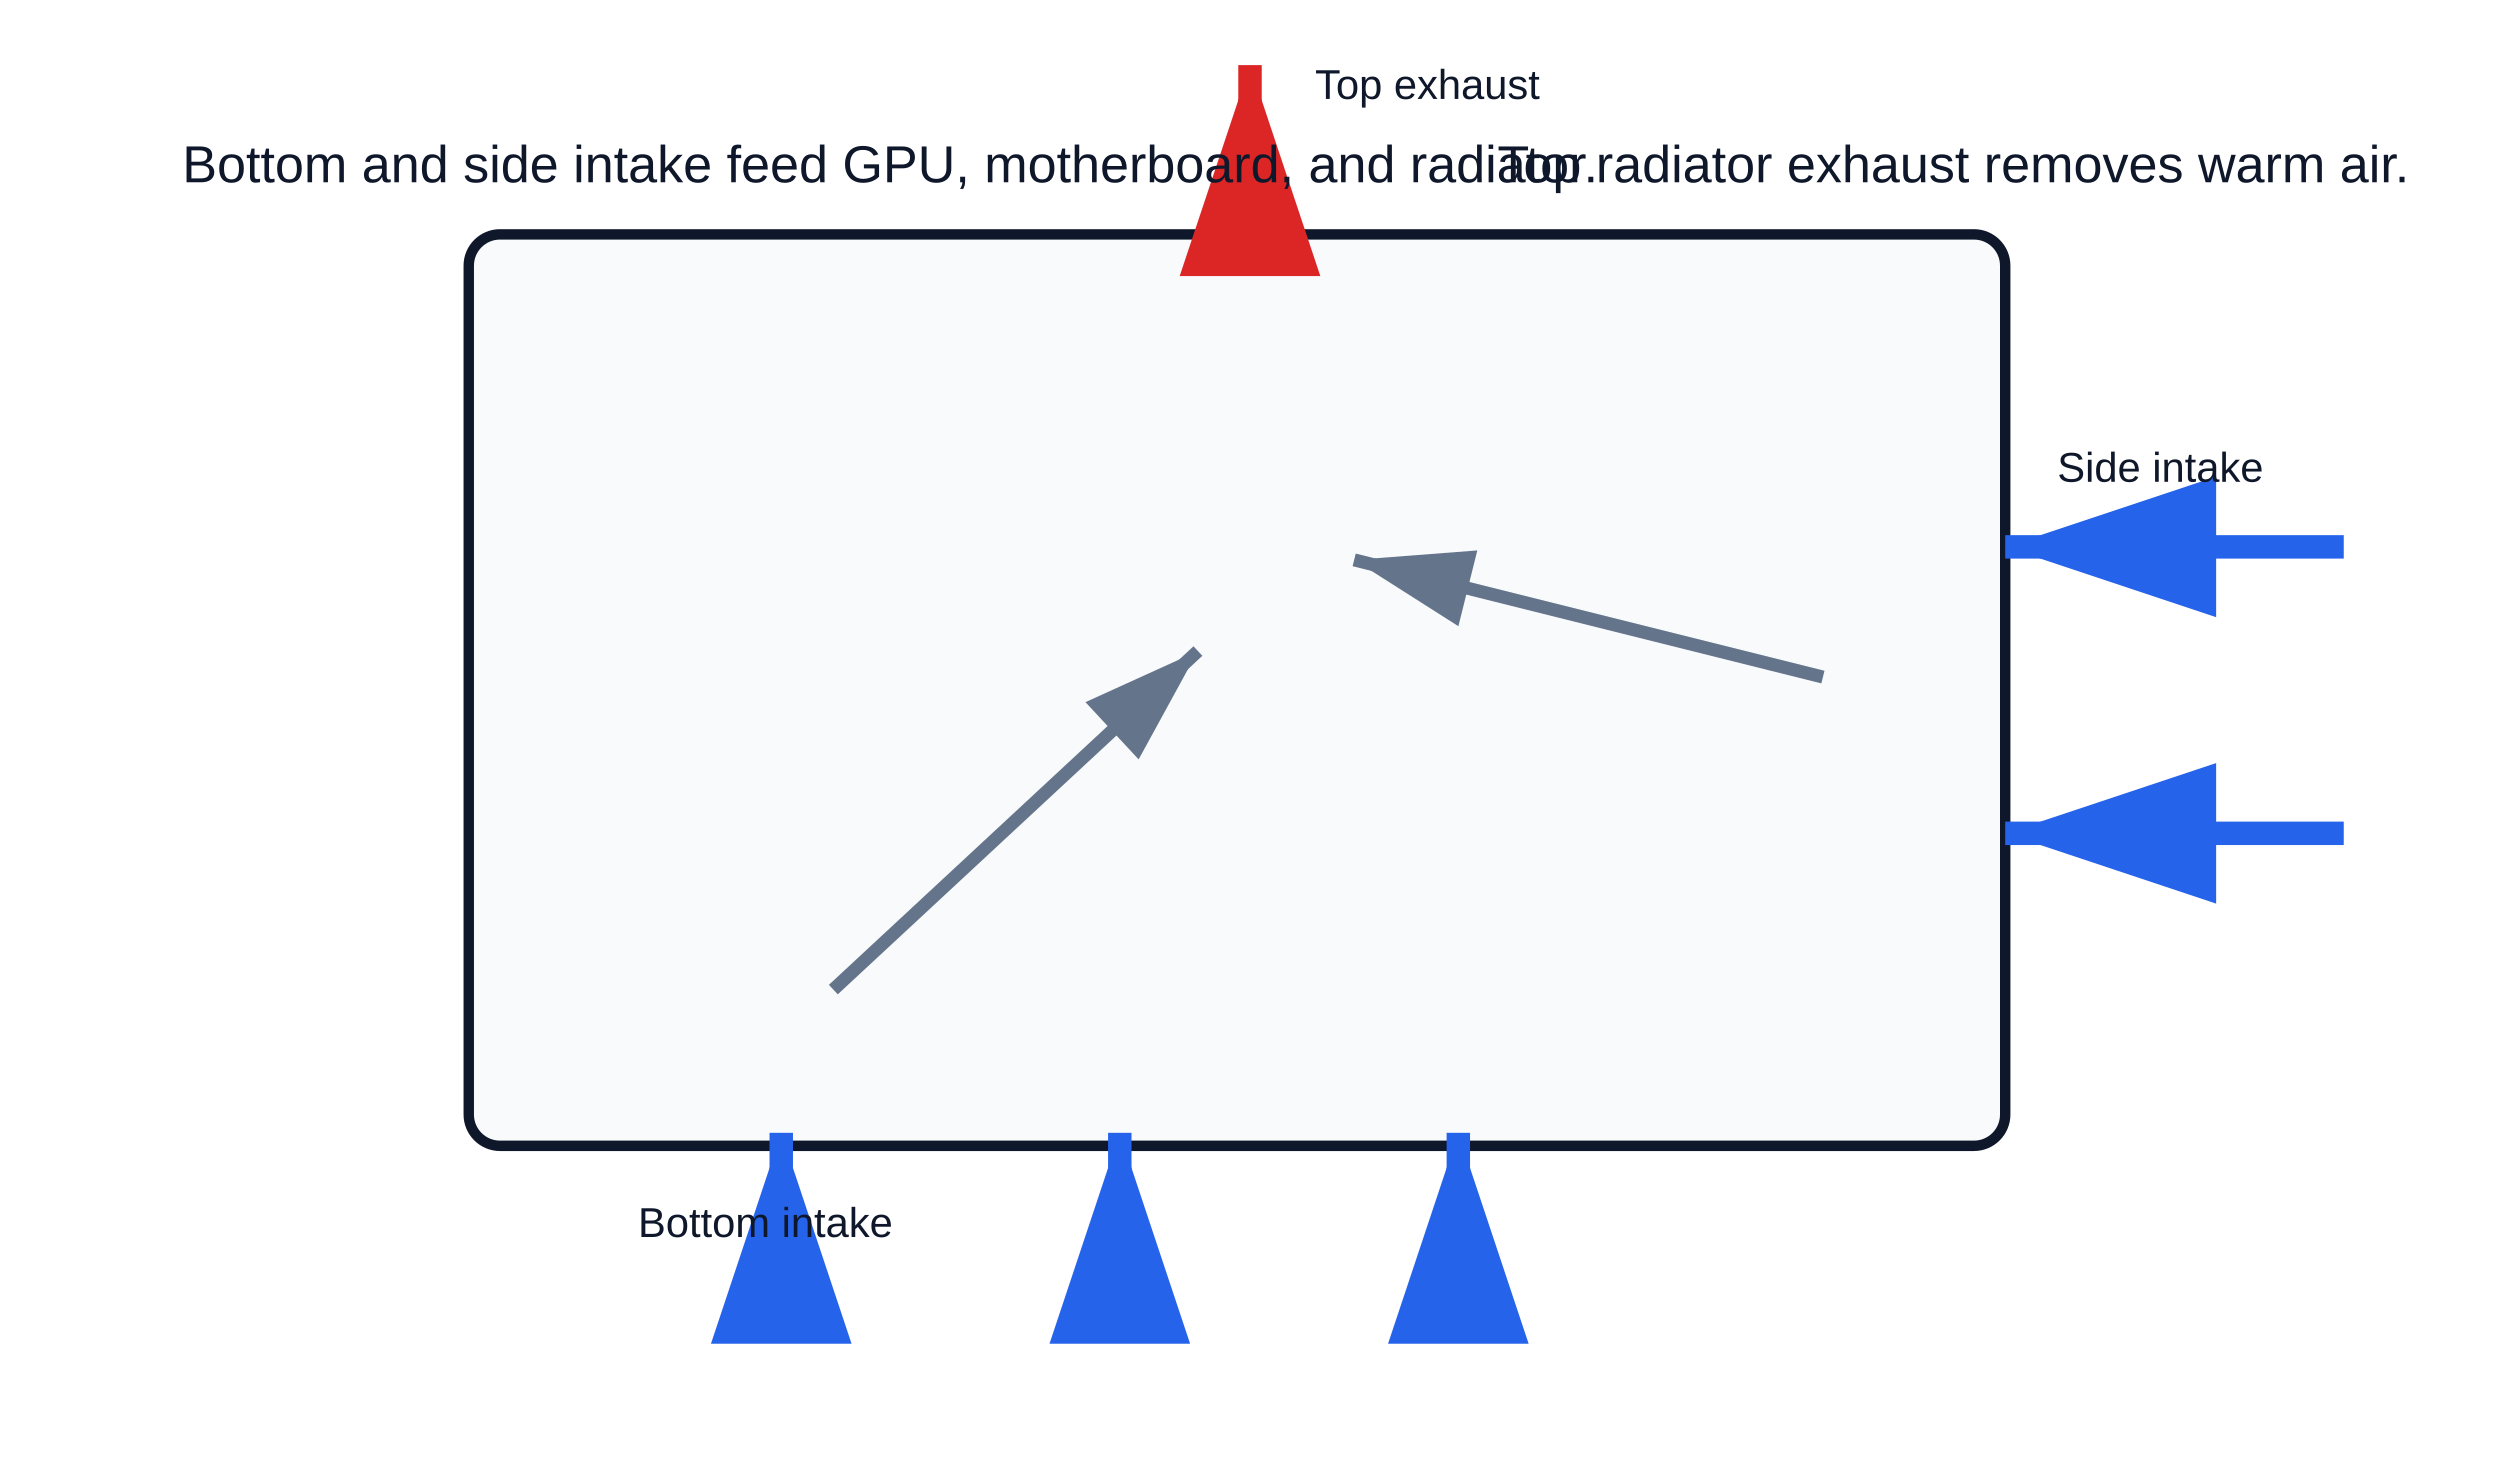
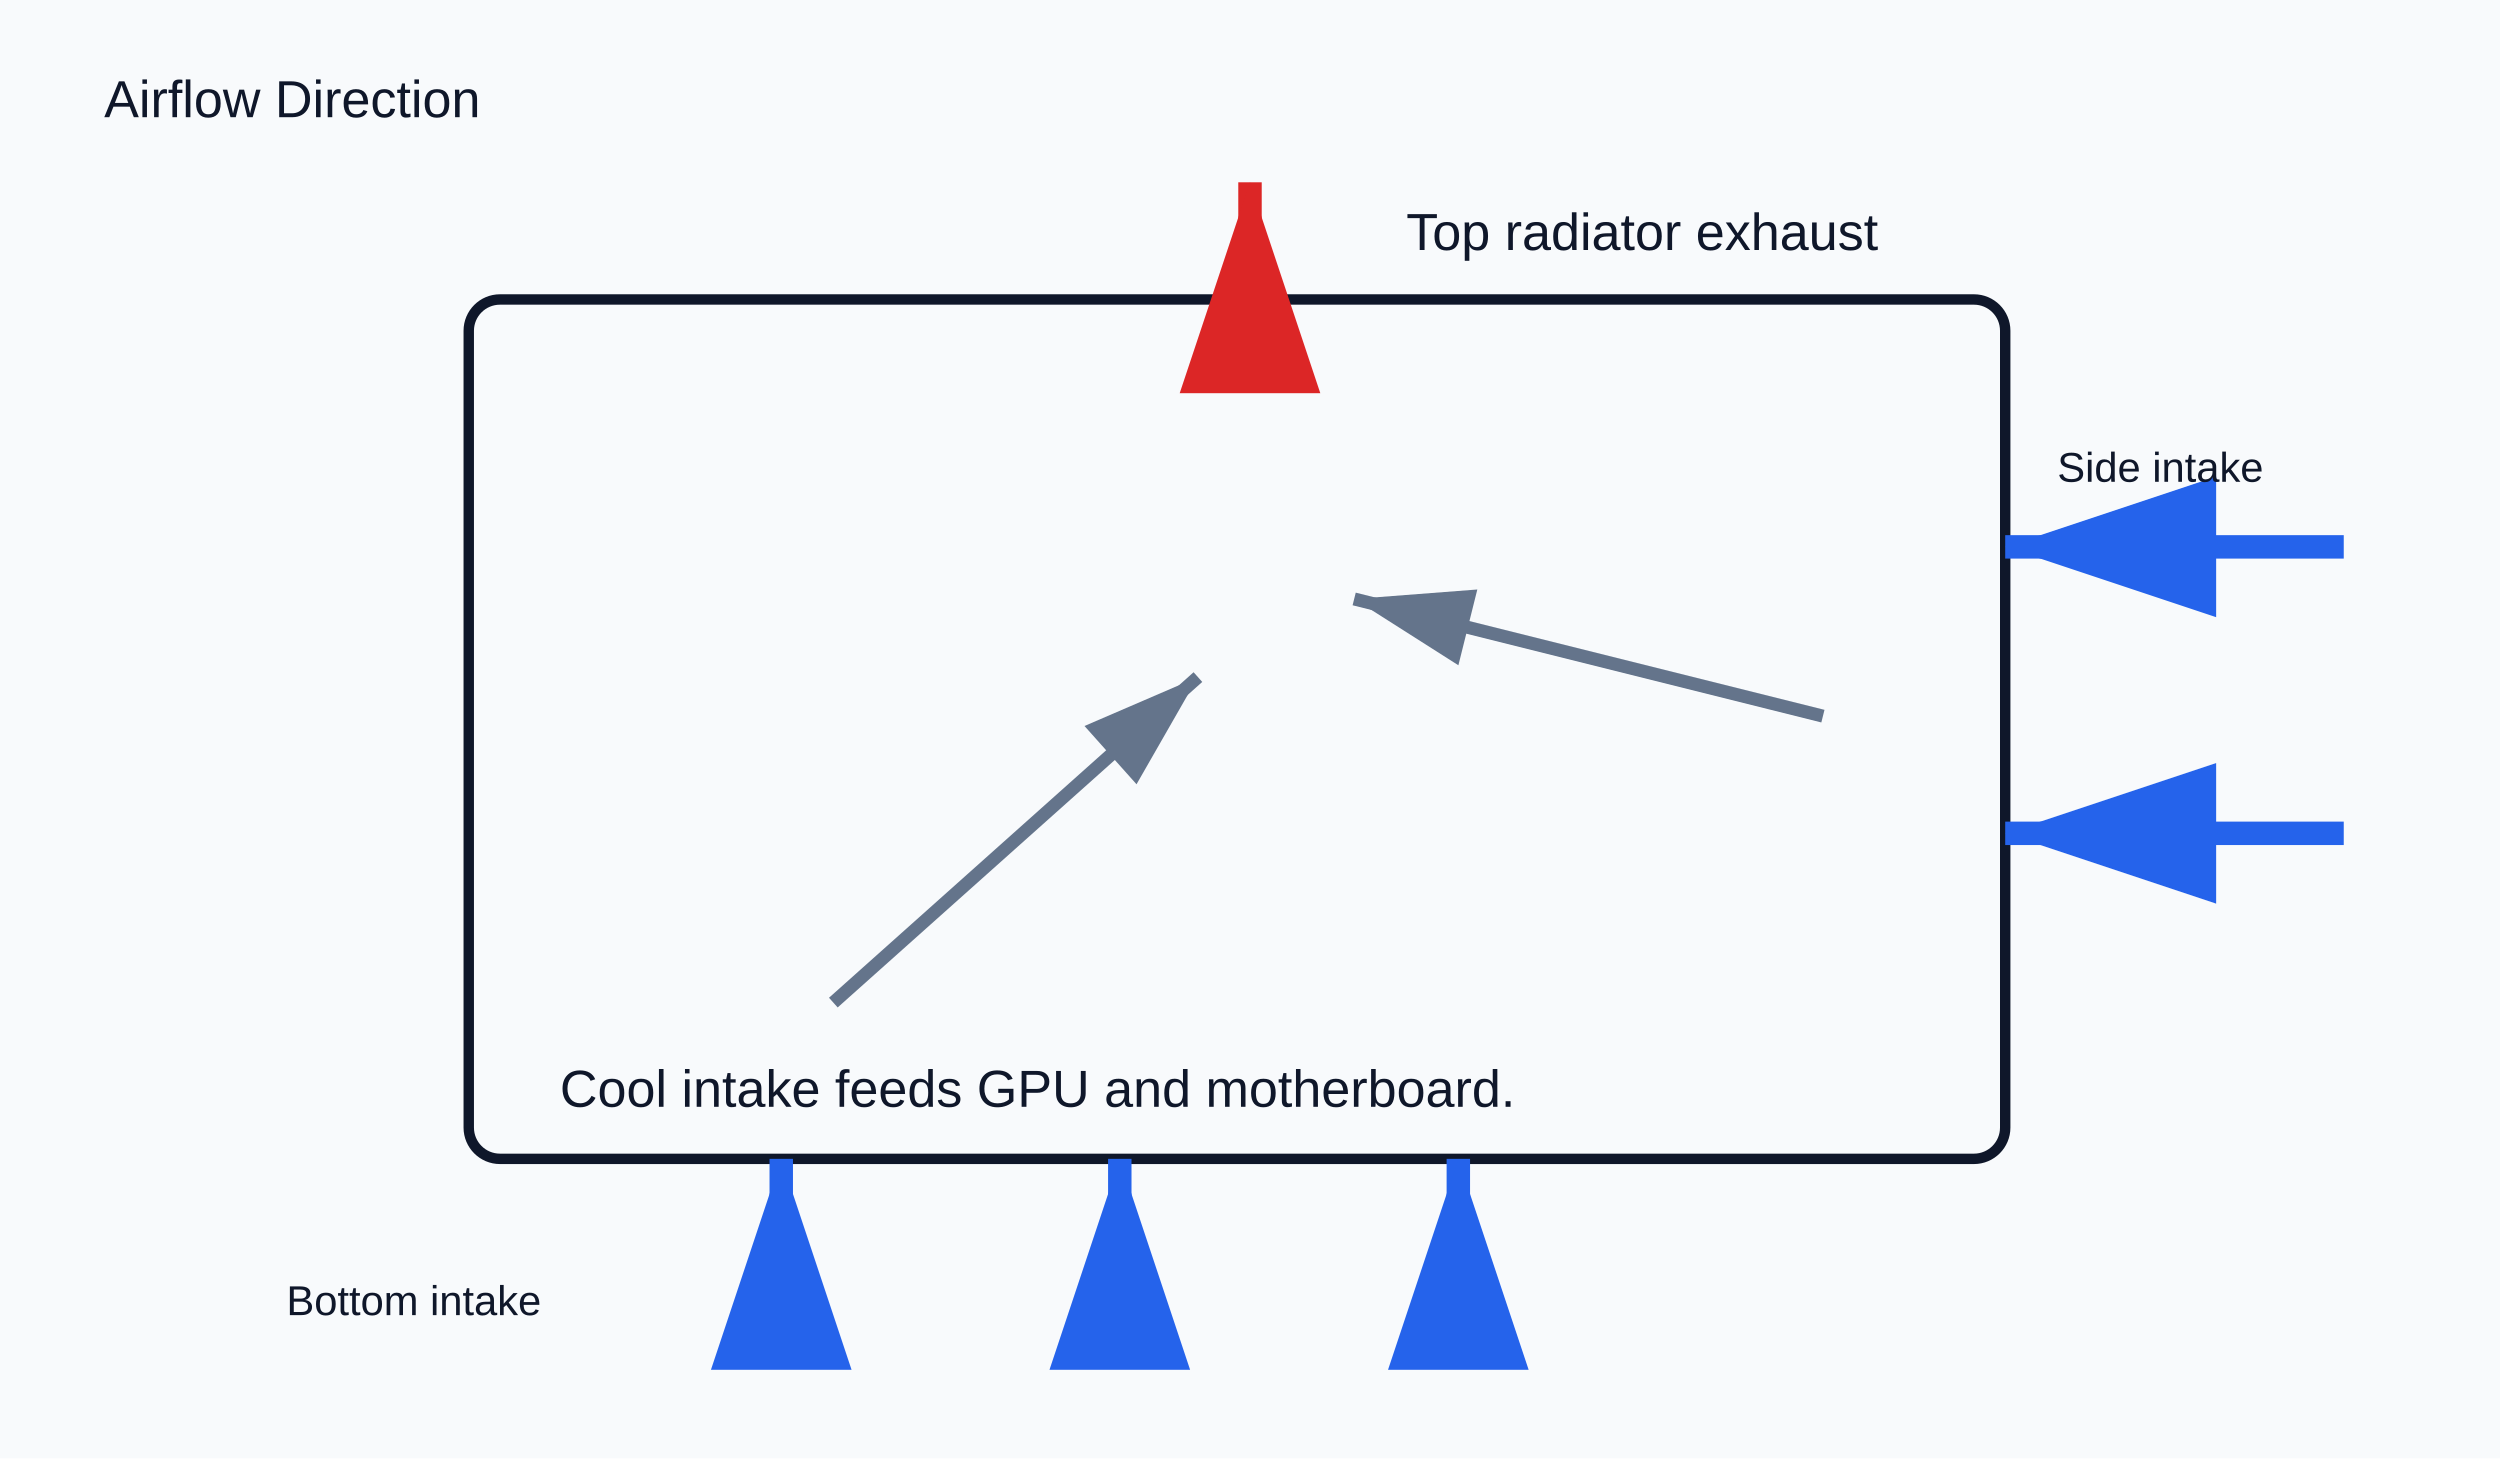
<svg xmlns="http://www.w3.org/2000/svg" width="960" height="560" viewBox="0 0 960 560" role="img" aria-labelledby="title desc">
  <style>
    .case{fill:#f8fafc;stroke:#0f172a;stroke-width:4}.cool{stroke:#2563eb;stroke-width:9;marker-end:url(#blue)}.warm{stroke:#dc2626;stroke-width:9;marker-end:url(#red)}.mix{stroke:#64748b;stroke-width:5;marker-end:url(#gray)}
    text{font-family:Arial,sans-serif;fill:#0f172a;font-size:20px}.small{font-size:16px}
  </style>
  <defs>
    <marker id="blue" markerWidth="10" markerHeight="10" refX="9" refY="3" orient="auto">
      <path d="M0,0 L0,6 L9,3 z" fill="#2563eb" />
    </marker>
    <marker id="red" markerWidth="10" markerHeight="10" refX="9" refY="3" orient="auto">
      <path d="M0,0 L0,6 L9,3 z" fill="#dc2626" />
    </marker>
    <marker id="gray" markerWidth="10" markerHeight="10" refX="9" refY="3" orient="auto">
      <path d="M0,0 L0,6 L9,3 z" fill="#64748b" />
    </marker>
  </defs>
-   <rect class="case" x="180" y="90" width="590" height="350" rx="12" />
-   <line class="cool" x1="300" y1="515" x2="300" y2="435" />
-   <line class="cool" x1="430" y1="515" x2="430" y2="435" />
-   <line class="cool" x1="560" y1="515" x2="560" y2="435" />
+   <rect width="960" height="560" fill="#f8fafc" />
+   <text x="40" y="45" class="title">Airflow Direction</text>
+   <rect class="case" x="180" y="115" width="590" height="330" rx="12" />
+   <line class="cool" x1="300" y1="520" x2="300" y2="445" />
+   <line class="cool" x1="430" y1="520" x2="430" y2="445" />
+   <line class="cool" x1="560" y1="520" x2="560" y2="445" />
  <line class="cool" x1="900" y1="210" x2="770" y2="210" />
  <line class="cool" x1="900" y1="320" x2="770" y2="320" />
-   <line class="mix" x1="320" y1="380" x2="460" y2="250" />
-   <line class="mix" x1="700" y1="260" x2="520" y2="215" />
-   <line class="warm" x1="480" y1="90" x2="480" y2="25" />
-   <text x="70" y="70">Bottom and side intake feed GPU, motherboard, and radiator.</text>
-   <text x="575" y="70">Top radiator exhaust removes warm air.</text>
-   <text class="small" x="245" y="475">Bottom intake</text>
+   <line class="mix" x1="320" y1="385" x2="460" y2="260" />
+   <line class="mix" x1="700" y1="275" x2="520" y2="230" />
+   <line class="warm" x1="480" y1="115" x2="480" y2="70" />
+   <text x="215" y="425">Cool intake feeds GPU and motherboard.</text>
+   <text x="540" y="96">Top radiator exhaust</text>
+   <text class="small" x="110" y="505">Bottom intake</text>
  <text class="small" x="790" y="185">Side intake</text>
-   <text class="small" x="505" y="38">Top exhaust</text>
</svg>
